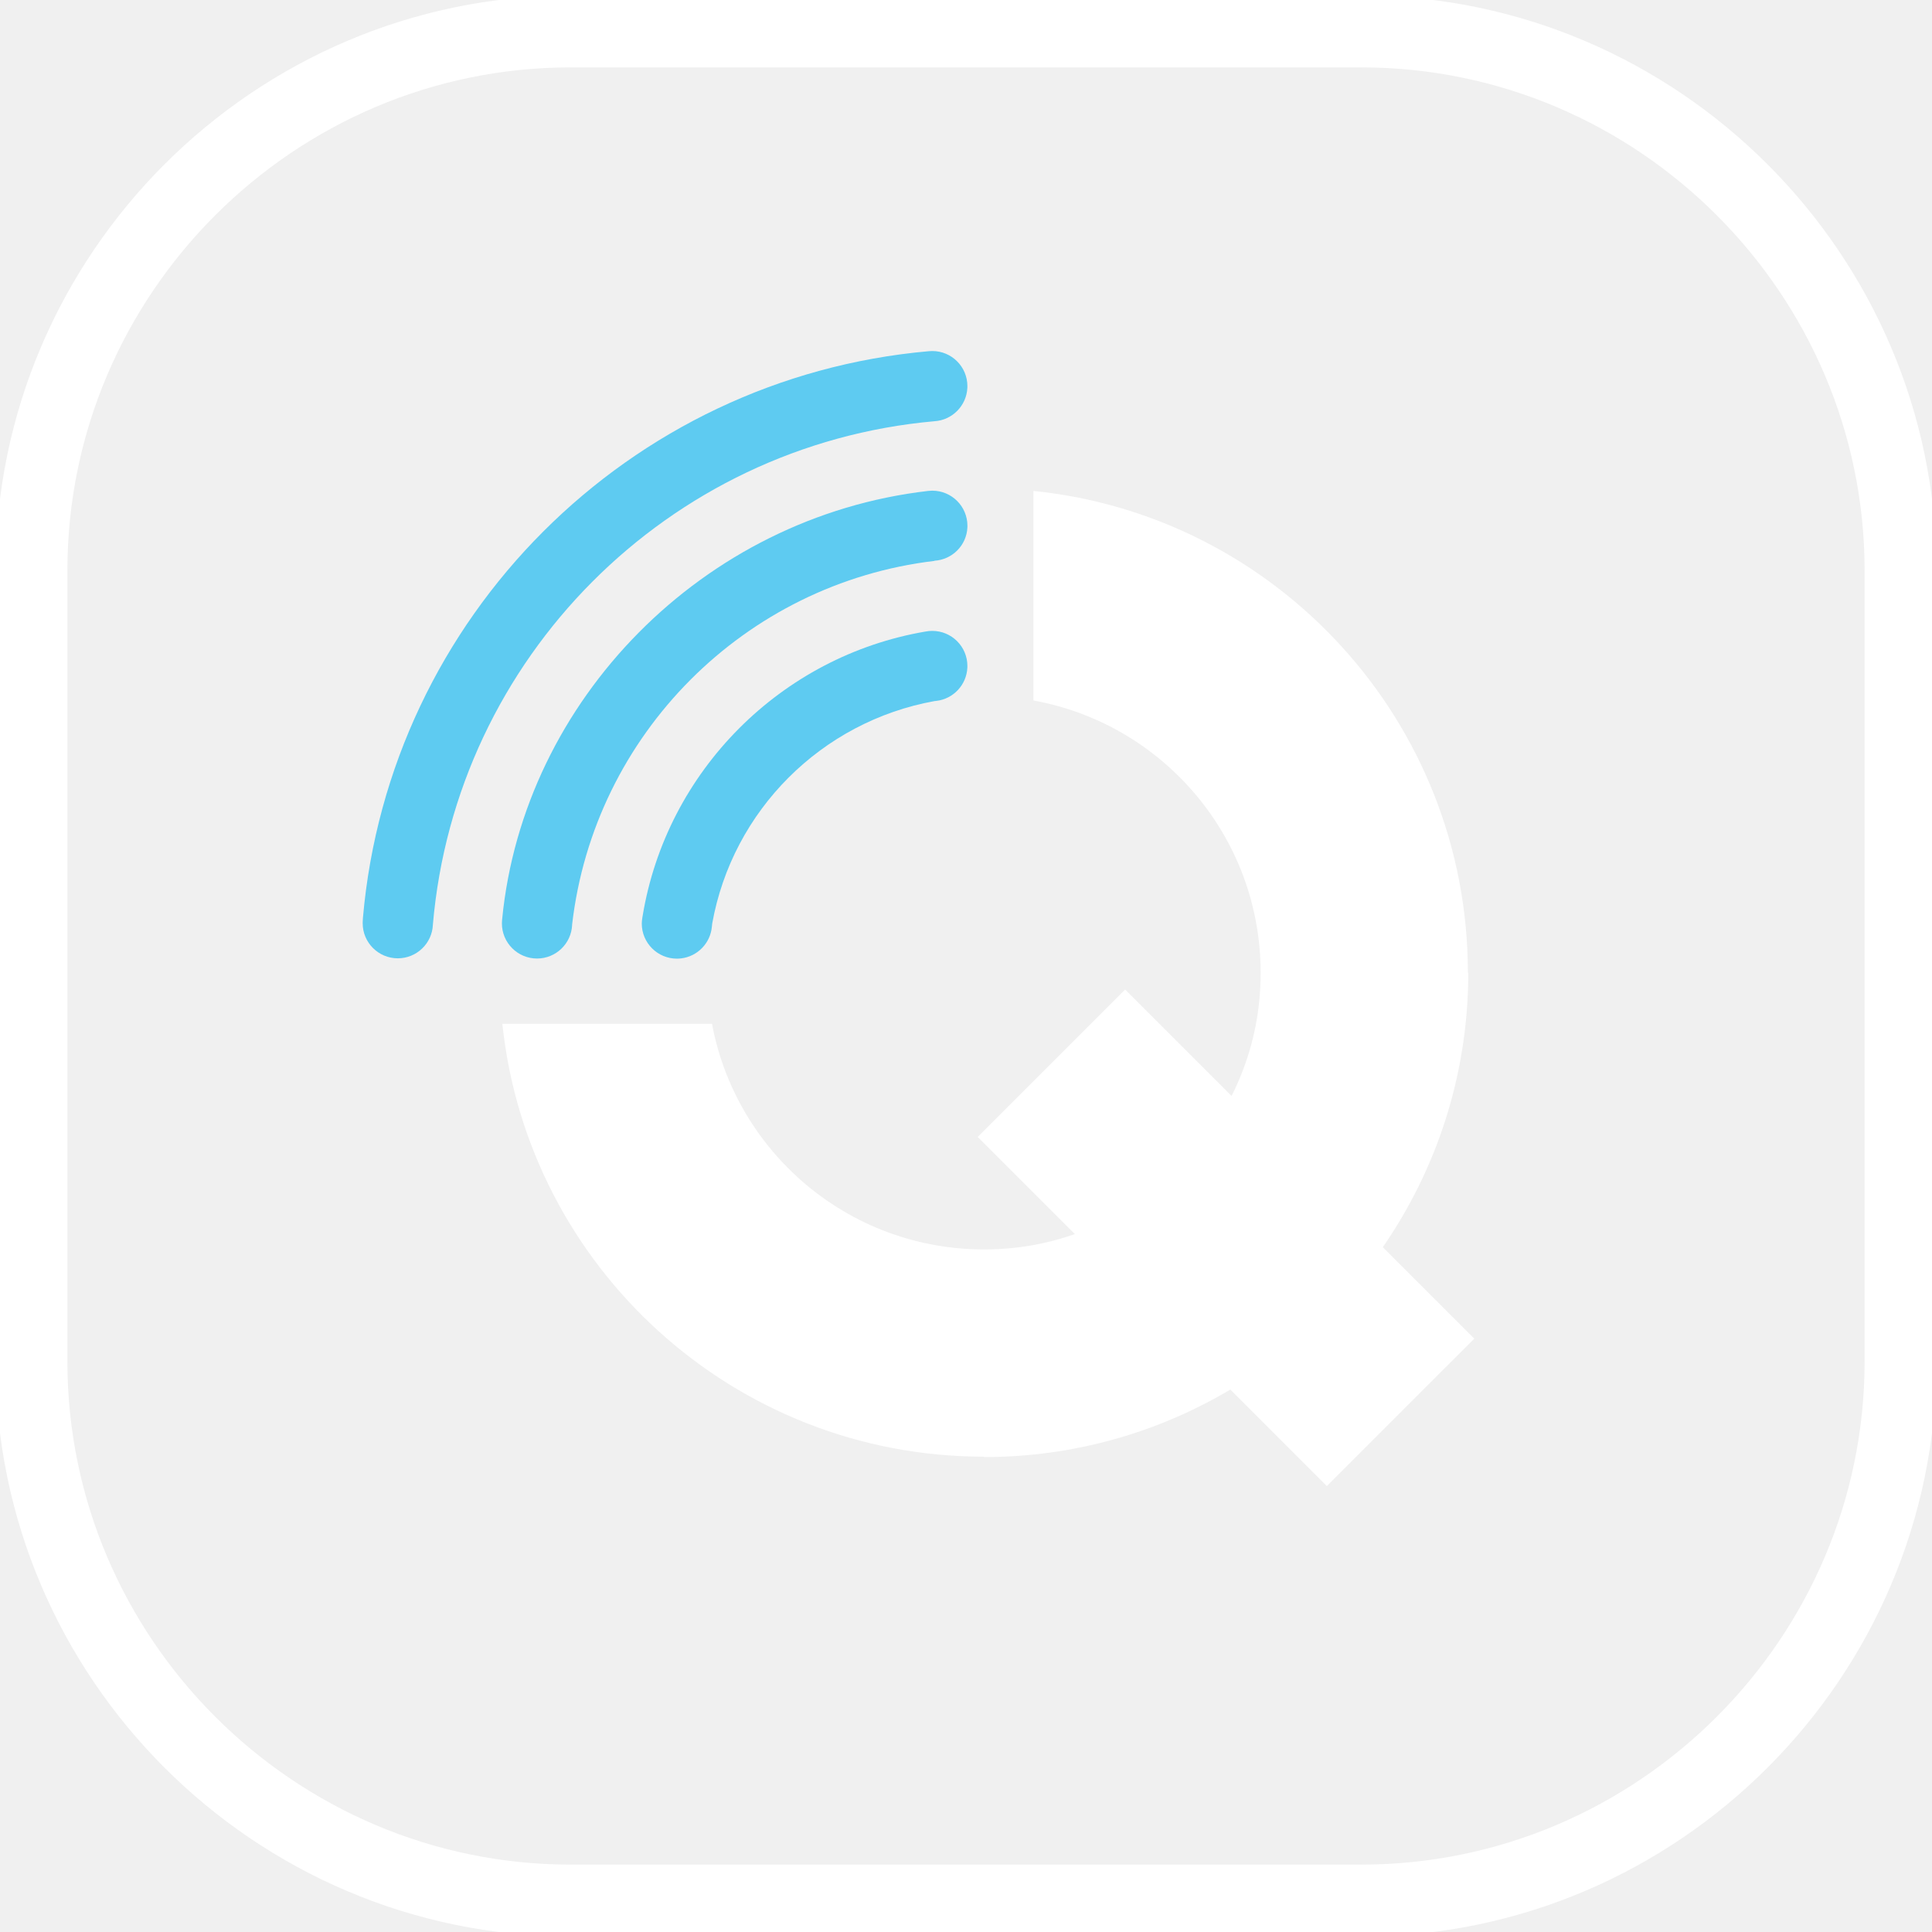
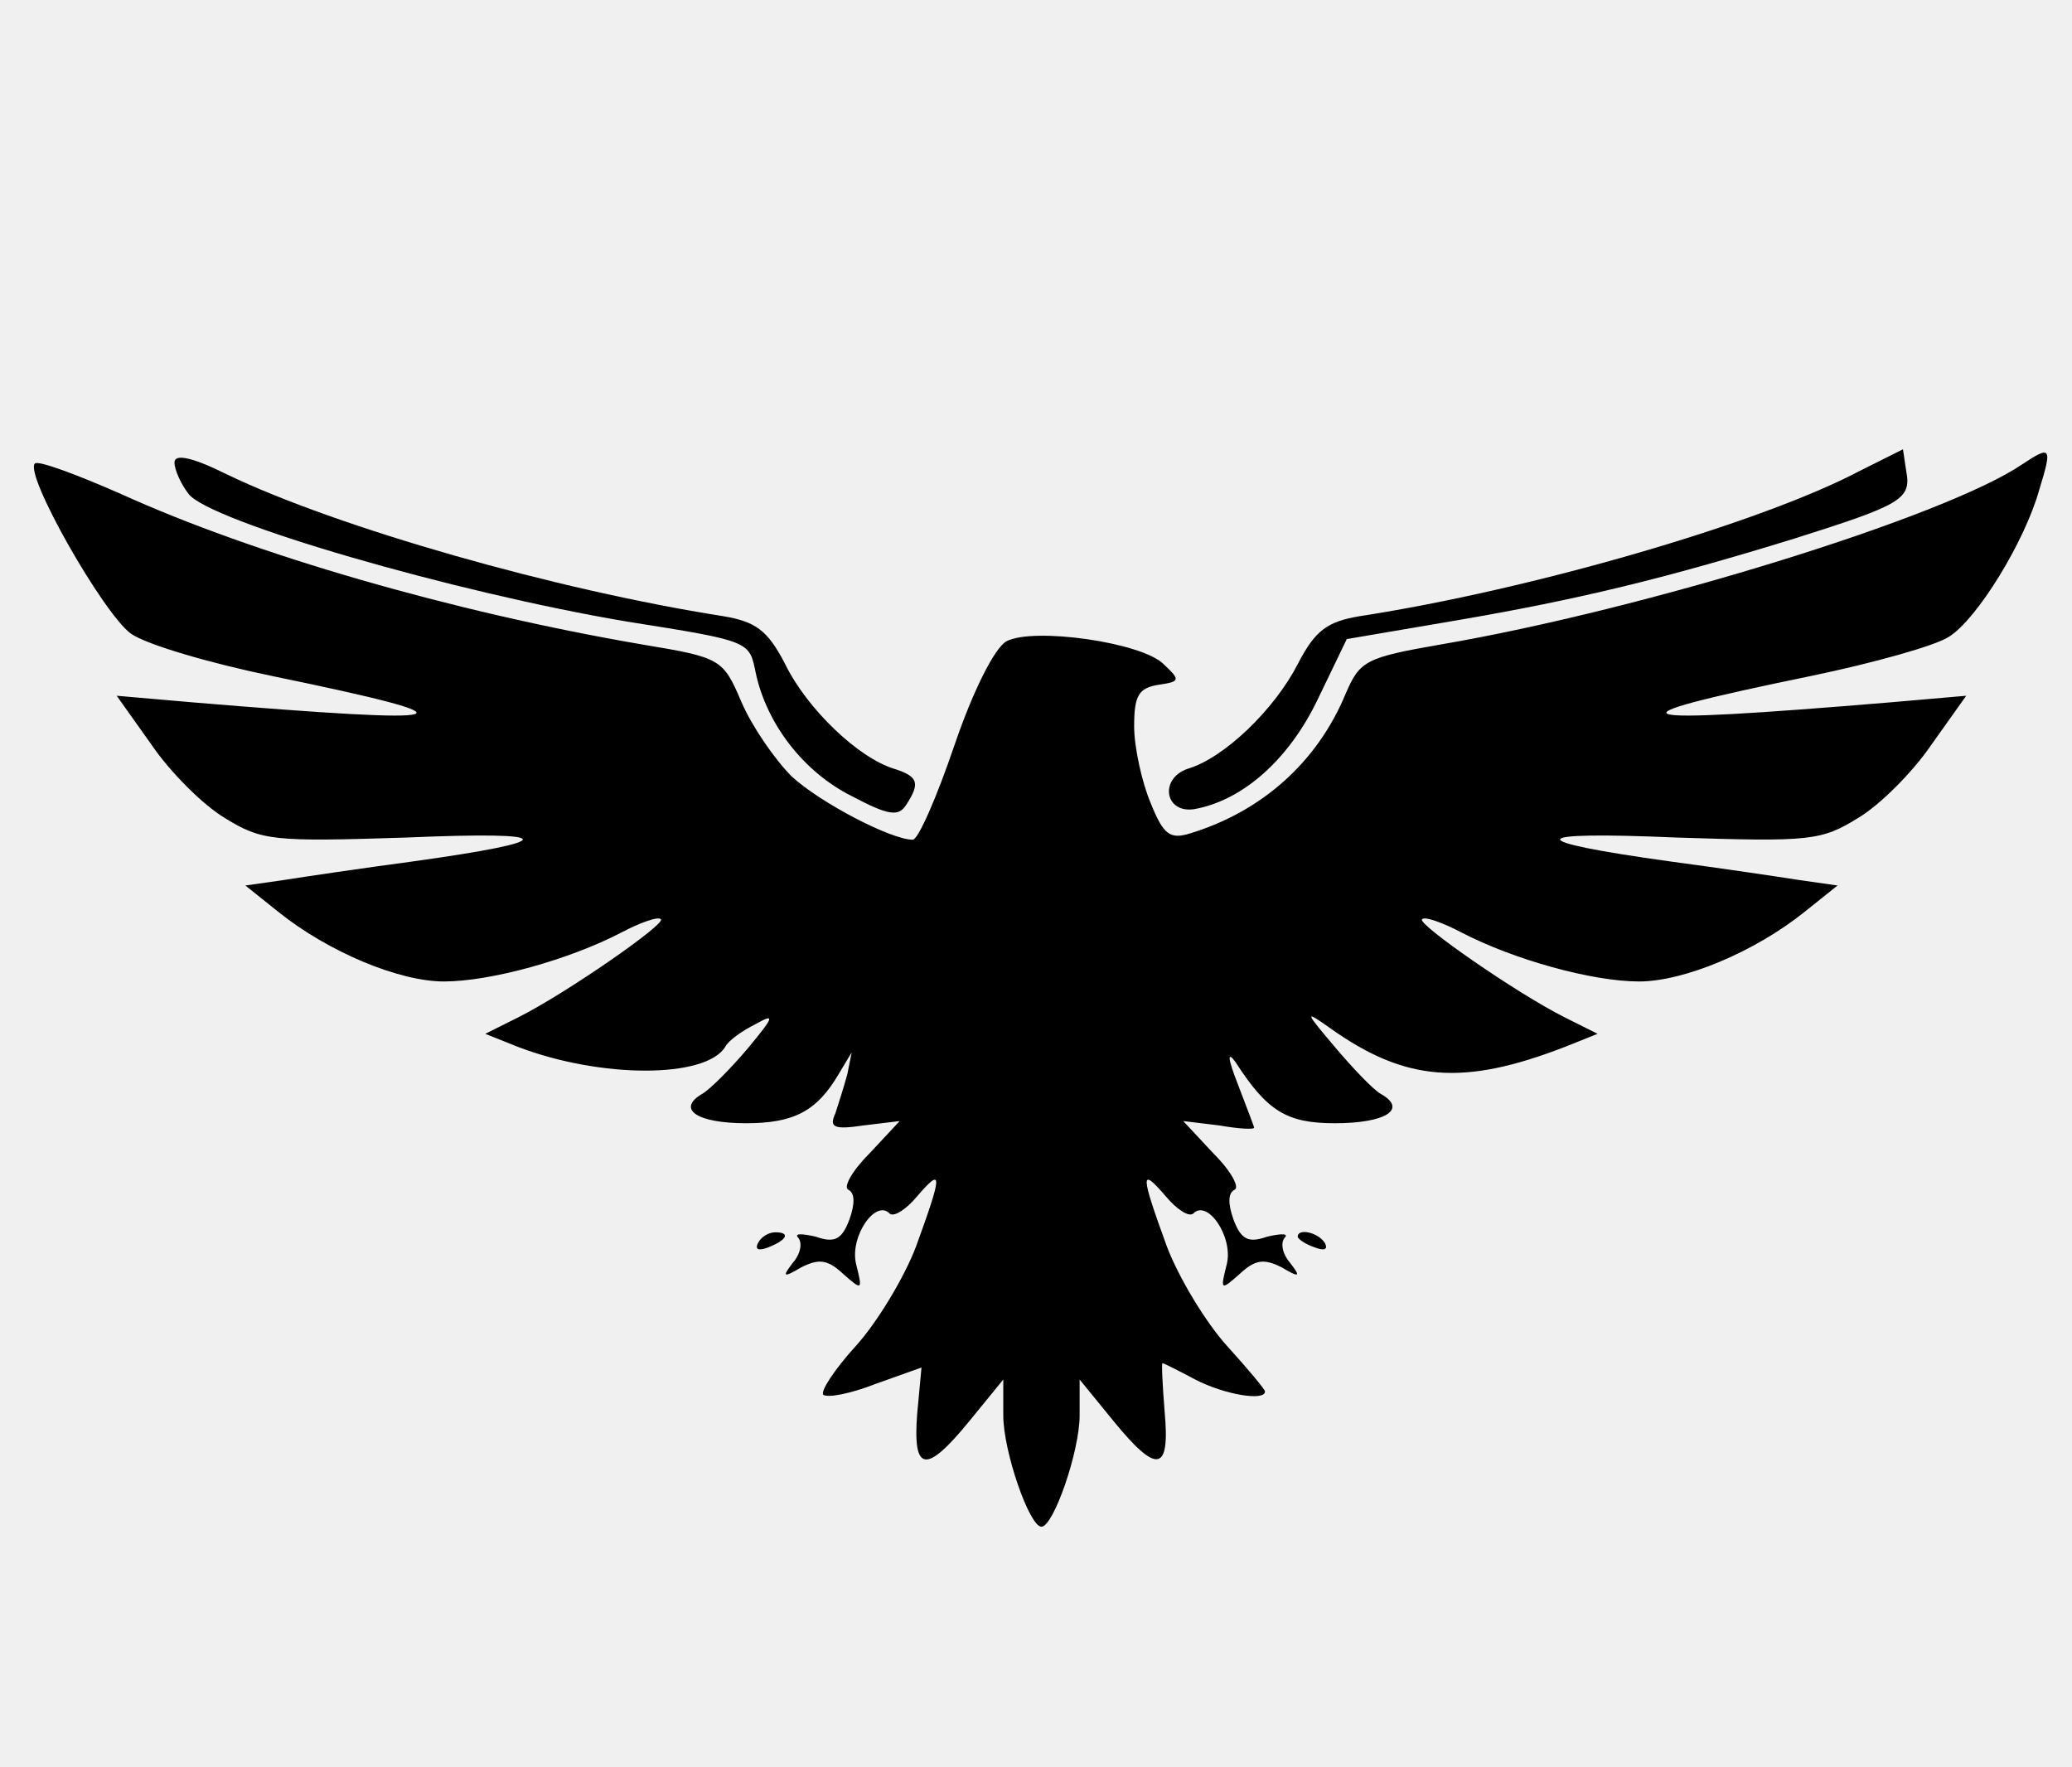
- <svg xmlns="http://www.w3.org/2000/svg" version="1.1" id="Layer_1" x="0px" y="0px" viewBox="0 0 215 215" style="enable-background:new 0 0 215 215;" xml:space="preserve">
-   <style type="text/css">
- 	.st0{fill:#FFFFFF;}
- 	.st1{fill:#5ECBF1;}
- 	.st2{fill:none;stroke:#FFFFFF;stroke-width:8;stroke-miterlimit:10;}
- </style>
-   <path class="st0" d="M164.063,148.971l-10.179-10.179c5.993-8.679,9.511-19.197,9.511-30.54h-0.044  c0-27.905-21.19-50.857-48.345-53.617v23.318c15.334,2.768,26.72,16.891,25.137,33.349c-0.364,3.787-1.443,7.384-3.088,10.66  l-11.846-11.846l-16.406,16.406l10.812,10.812c-2.239,0.785-4.59,1.32-7.02,1.557c-16.415,1.601-30.514-9.699-33.36-24.959H55.903  c2.84,27.071,25.752,48.171,53.597,48.171v0.044c10.015,0,19.385-2.745,27.417-7.511l10.74,10.74L164.063,148.971z" />
-   <path class="st1" d="M103.747,39.064c-0.129,0-0.377,0.018-0.385,0.019c-33.409,2.944-60.044,29.582-62.971,63.031  c-0.002,0.023-0.021,0.329-0.022,0.358c-0.001,0.021-0.009,0.19-0.009,0.264c0,2.159,1.75,3.909,3.909,3.909  c2.097,0,3.808-1.651,3.904-3.723c0,0-0.002-0.001-0.002-0.001c2.546-29.719,26.159-53.412,55.822-56.045l0,0  c1.981-0.125,3.565-1.728,3.658-3.717c0.003-0.062,0.004-0.123,0.004-0.186C107.656,40.814,105.906,39.064,103.747,39.064z" />
-   <path class="st1" d="M103.752,54.604c-0.14,0-0.278,0.01-0.414,0.024c-0.002,0-0.056,0.005-0.061,0.006  c-25.063,2.893-45.007,23.272-47.393,47.639c0,0-0.03,0.32-0.03,0.486c0,2.159,1.75,3.909,3.909,3.909  c2.097,0,3.808-1.651,3.904-3.723c0.001-0.021,0.001-0.042,0.001-0.063c2.451-21.156,19.198-37.949,40.325-40.463l0-0.019  c1.982-0.124,3.569-1.709,3.662-3.7c0.003-0.061,0.004-0.123,0.004-0.185C107.66,56.354,105.91,54.604,103.752,54.604z" />
-   <path class="st1" d="M103.747,70.208c-0.247,0-0.494,0.024-0.729,0.068C86.917,73.008,74.167,85.81,71.513,101.94  c-0.009,0.043-0.015,0.086-0.023,0.129c-0.042,0.236-0.071,0.562-0.071,0.704c0,2.159,1.75,3.909,3.909,3.909  c0.155,0,0.308-0.009,0.458-0.027c1.826-0.213,3.268-1.686,3.434-3.526c0.005-0.057,0.031-0.316,0.038-0.357  c2.255-12.578,12.164-22.477,24.735-24.752c0,0,0.142-0.013,0.212-0.022c1.882-0.22,3.356-1.777,3.446-3.697  c0.003-0.062,0.004-0.123,0.004-0.186C107.656,71.958,105.906,70.208,103.747,70.208z" />
-   <g>
-     <path class="st2" d="M211.5,151.5c0,33-27,60-60,60h-88c-33,0-60-27-60-60v-88c0-33,27-60,60-60h88c33,0,60,27,60,60V151.5z" />
+ <svg xmlns="http://www.w3.org/2000/svg" version="1.0" width="190pt" height="162pt" viewBox="0 0 190 162" preserveAspectRatio="xMidYMid meet">
+   <g transform="translate(0,162) scale(0.1,-0.1)" fill="#000000" stroke="none">
+     <path d="M160 1196 c0 -7 6 -20 13 -29 19 -25 242 -90 402 -117 114 -18 112 -18 118 -47 10 -47 44 -91 88 -113 34 -18 43 -19 50 -8 13 20 11 26 -11 33 -33 10 -80 55 -100 96 -16 31 -27 39 -57 44 -153 24 -353 81 -455 130 -32 16 -48 19 -48 11z" />
+     <path d="M1705 1188 c-91 -48 -302 -109 -458 -133 -30 -5 -41 -13 -57 -44 -21 -41 -67 -86 -101 -96 -26 -9 -21 -41 6 -37 45 8 87 46 113 100 l27 56 100 17 c111 19 190 38 310 75 98 31 108 36 103 62 l-3 20 -40 -20z" />
+     <path d="M1854 1194 c-71 -48 -346 -133 -533 -165 -69 -12 -74 -15 -87 -45 -26 -63 -77 -108 -142 -128 -19 -6 -25 -2 -37 28 -8 19 -15 51 -15 70 0 28 4 35 22 38 20 3 21 4 5 19 -20 20 -119 34 -144 21 -11 -6 -31 -46 -48 -96 -16 -47 -33 -86 -38 -86 -20 0 -85 34 -111 58 -15 15 -36 45 -46 68 -17 40 -19 41 -91 53 -175 30 -357 83 -478 138 -41 18 -76 31 -79 28 -10 -10 63 -138 88 -156 14 -10 72 -27 130 -39 194 -40 178 -45 -74 -24 l-69 6 32 -45 c17 -25 47 -55 67 -67 34 -21 44 -22 167 -18 140 6 142 -3 5 -22 -45 -6 -99 -14 -118 -17 l-35 -5 30 -24 c46 -37 111 -64 152 -64 43 0 115 20 163 45 17 9 34 15 36 12 5 -4 -87 -68 -131 -90 l-30 -15 30 -12 c76 -29 172 -29 190 0 3 6 16 15 28 21 18 10 17 7 -7 -22 -16 -19 -35 -38 -42 -42 -24 -14 -5 -27 40 -27 44 0 65 11 85 45 l12 20 -4 -20 c-3 -11 -8 -27 -11 -36 -6 -13 -1 -15 26 -11 l33 4 -28 -30 c-16 -16 -24 -31 -19 -33 6 -3 6 -13 1 -27 -7 -19 -14 -22 -31 -16 -13 3 -20 3 -16 -1 4 -5 2 -15 -5 -23 -10 -13 -9 -14 8 -4 16 8 24 7 38 -6 18 -16 18 -15 12 9 -6 25 18 60 31 46 4 -3 15 4 25 16 24 28 23 20 -1 -46 -11 -29 -36 -70 -55 -91 -20 -22 -33 -42 -30 -45 4 -3 25 1 48 10 l42 15 -4 -43 c-4 -53 8 -55 48 -6 l31 38 0 -33 c0 -33 24 -102 35 -102 11 0 35 69 35 102 l0 33 31 -38 c40 -49 52 -47 47 8 -2 25 -3 45 -2 45 1 0 15 -7 30 -15 27 -14 64 -20 64 -11 0 2 -16 21 -35 42 -19 21 -44 62 -55 91 -24 66 -25 74 -1 46 10 -12 21 -19 25 -16 13 14 37 -21 31 -46 -6 -24 -6 -25 12 -9 14 13 22 14 38 6 17 -10 18 -9 8 4 -7 8 -9 18 -5 23 4 4 -3 4 -16 1 -17 -6 -24 -3 -31 16 -5 14 -5 24 1 27 5 2 -3 17 -19 33 l-28 30 33 -4 c17 -3 32 -4 32 -2 0 1 -7 19 -15 40 -9 23 -10 31 -2 20 29 -45 47 -56 91 -56 47 0 67 13 42 27 -7 4 -26 24 -42 43 -28 33 -28 34 -4 17 69 -49 122 -53 215 -17 l30 12 -30 15 c-44 22 -136 86 -131 90 2 3 19 -3 36 -12 48 -25 120 -45 163 -45 41 0 106 27 152 64 l30 24 -35 5 c-19 3 -73 11 -118 17 -137 19 -135 28 5 22 123 -4 133 -3 167 18 20 12 50 42 67 67 l32 45 -69 -6 c-252 -21 -268 -16 -74 24 58 12 115 28 127 36 26 16 70 88 83 135 12 39 11 41 -16 23z" />
+     <path d="M695 480 c-3 -6 1 -7 9 -4 18 7 21 14 7 14 -6 0 -13 -4 -16 -10z" />
+     <path d="M1190 486 c0 -2 7 -7 16 -10 8 -3 12 -2 9 4 -6 10 -25 14 -25 6z" />
  </g>
</svg>
